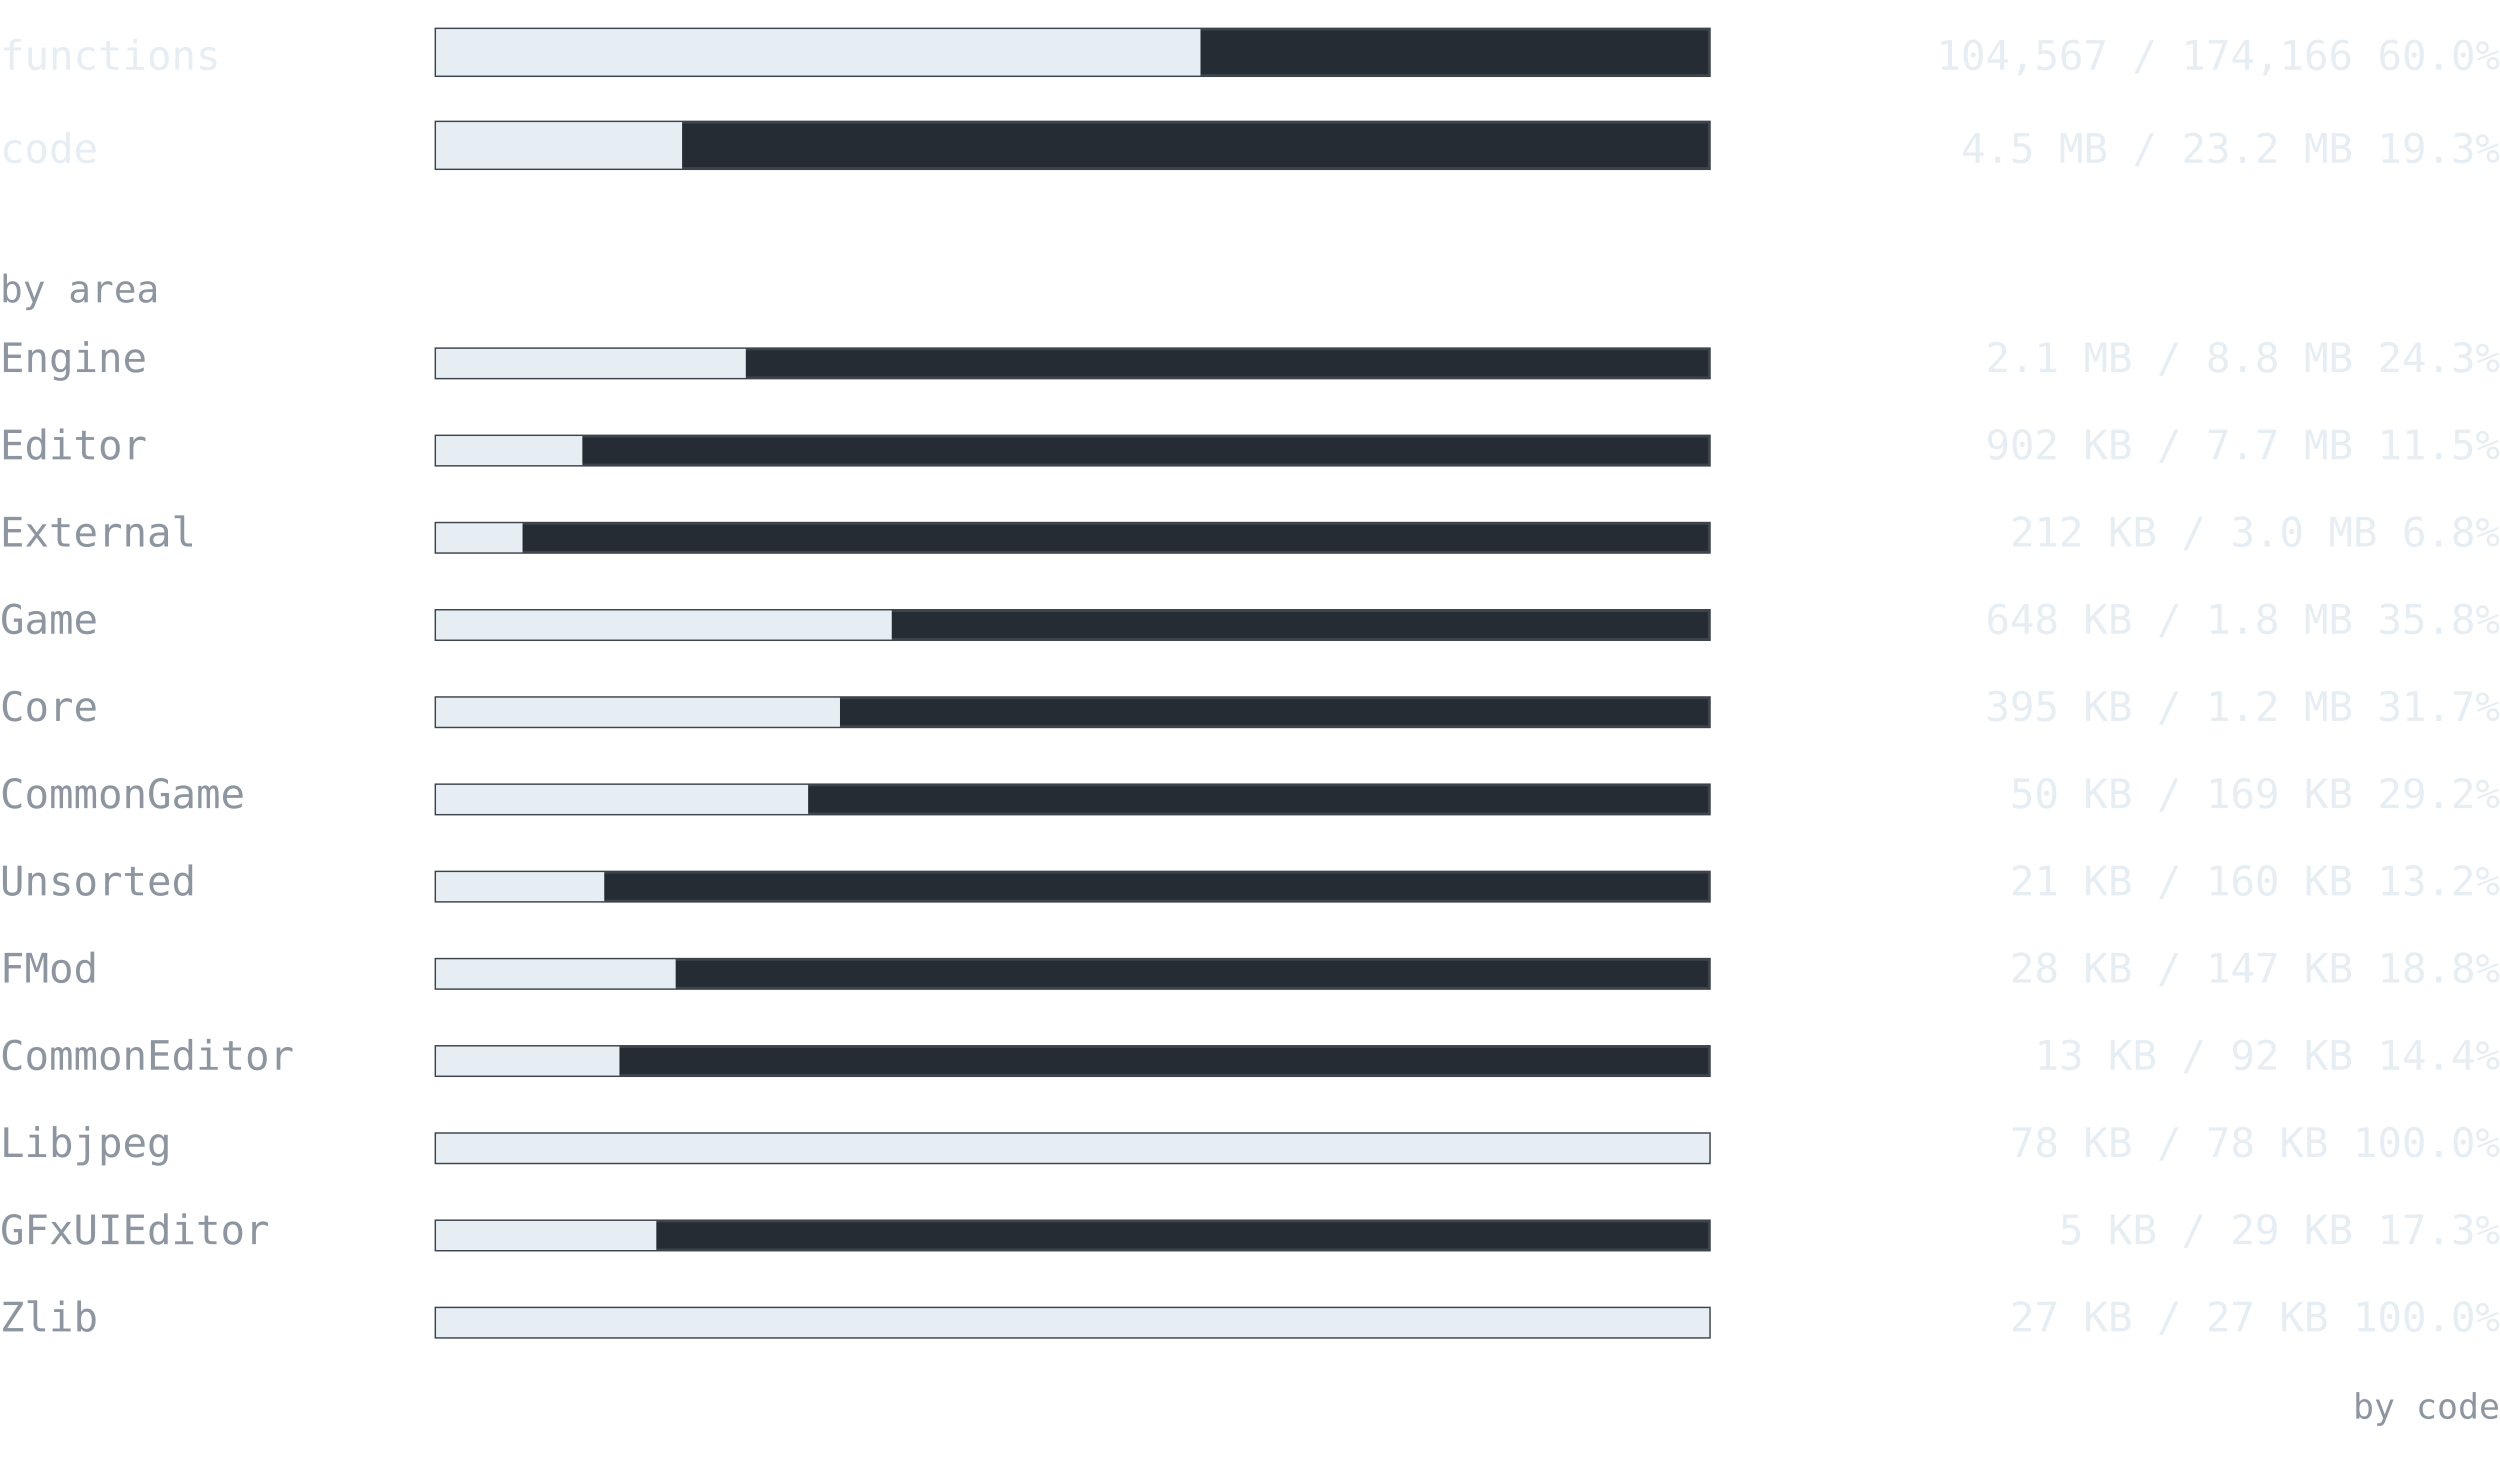
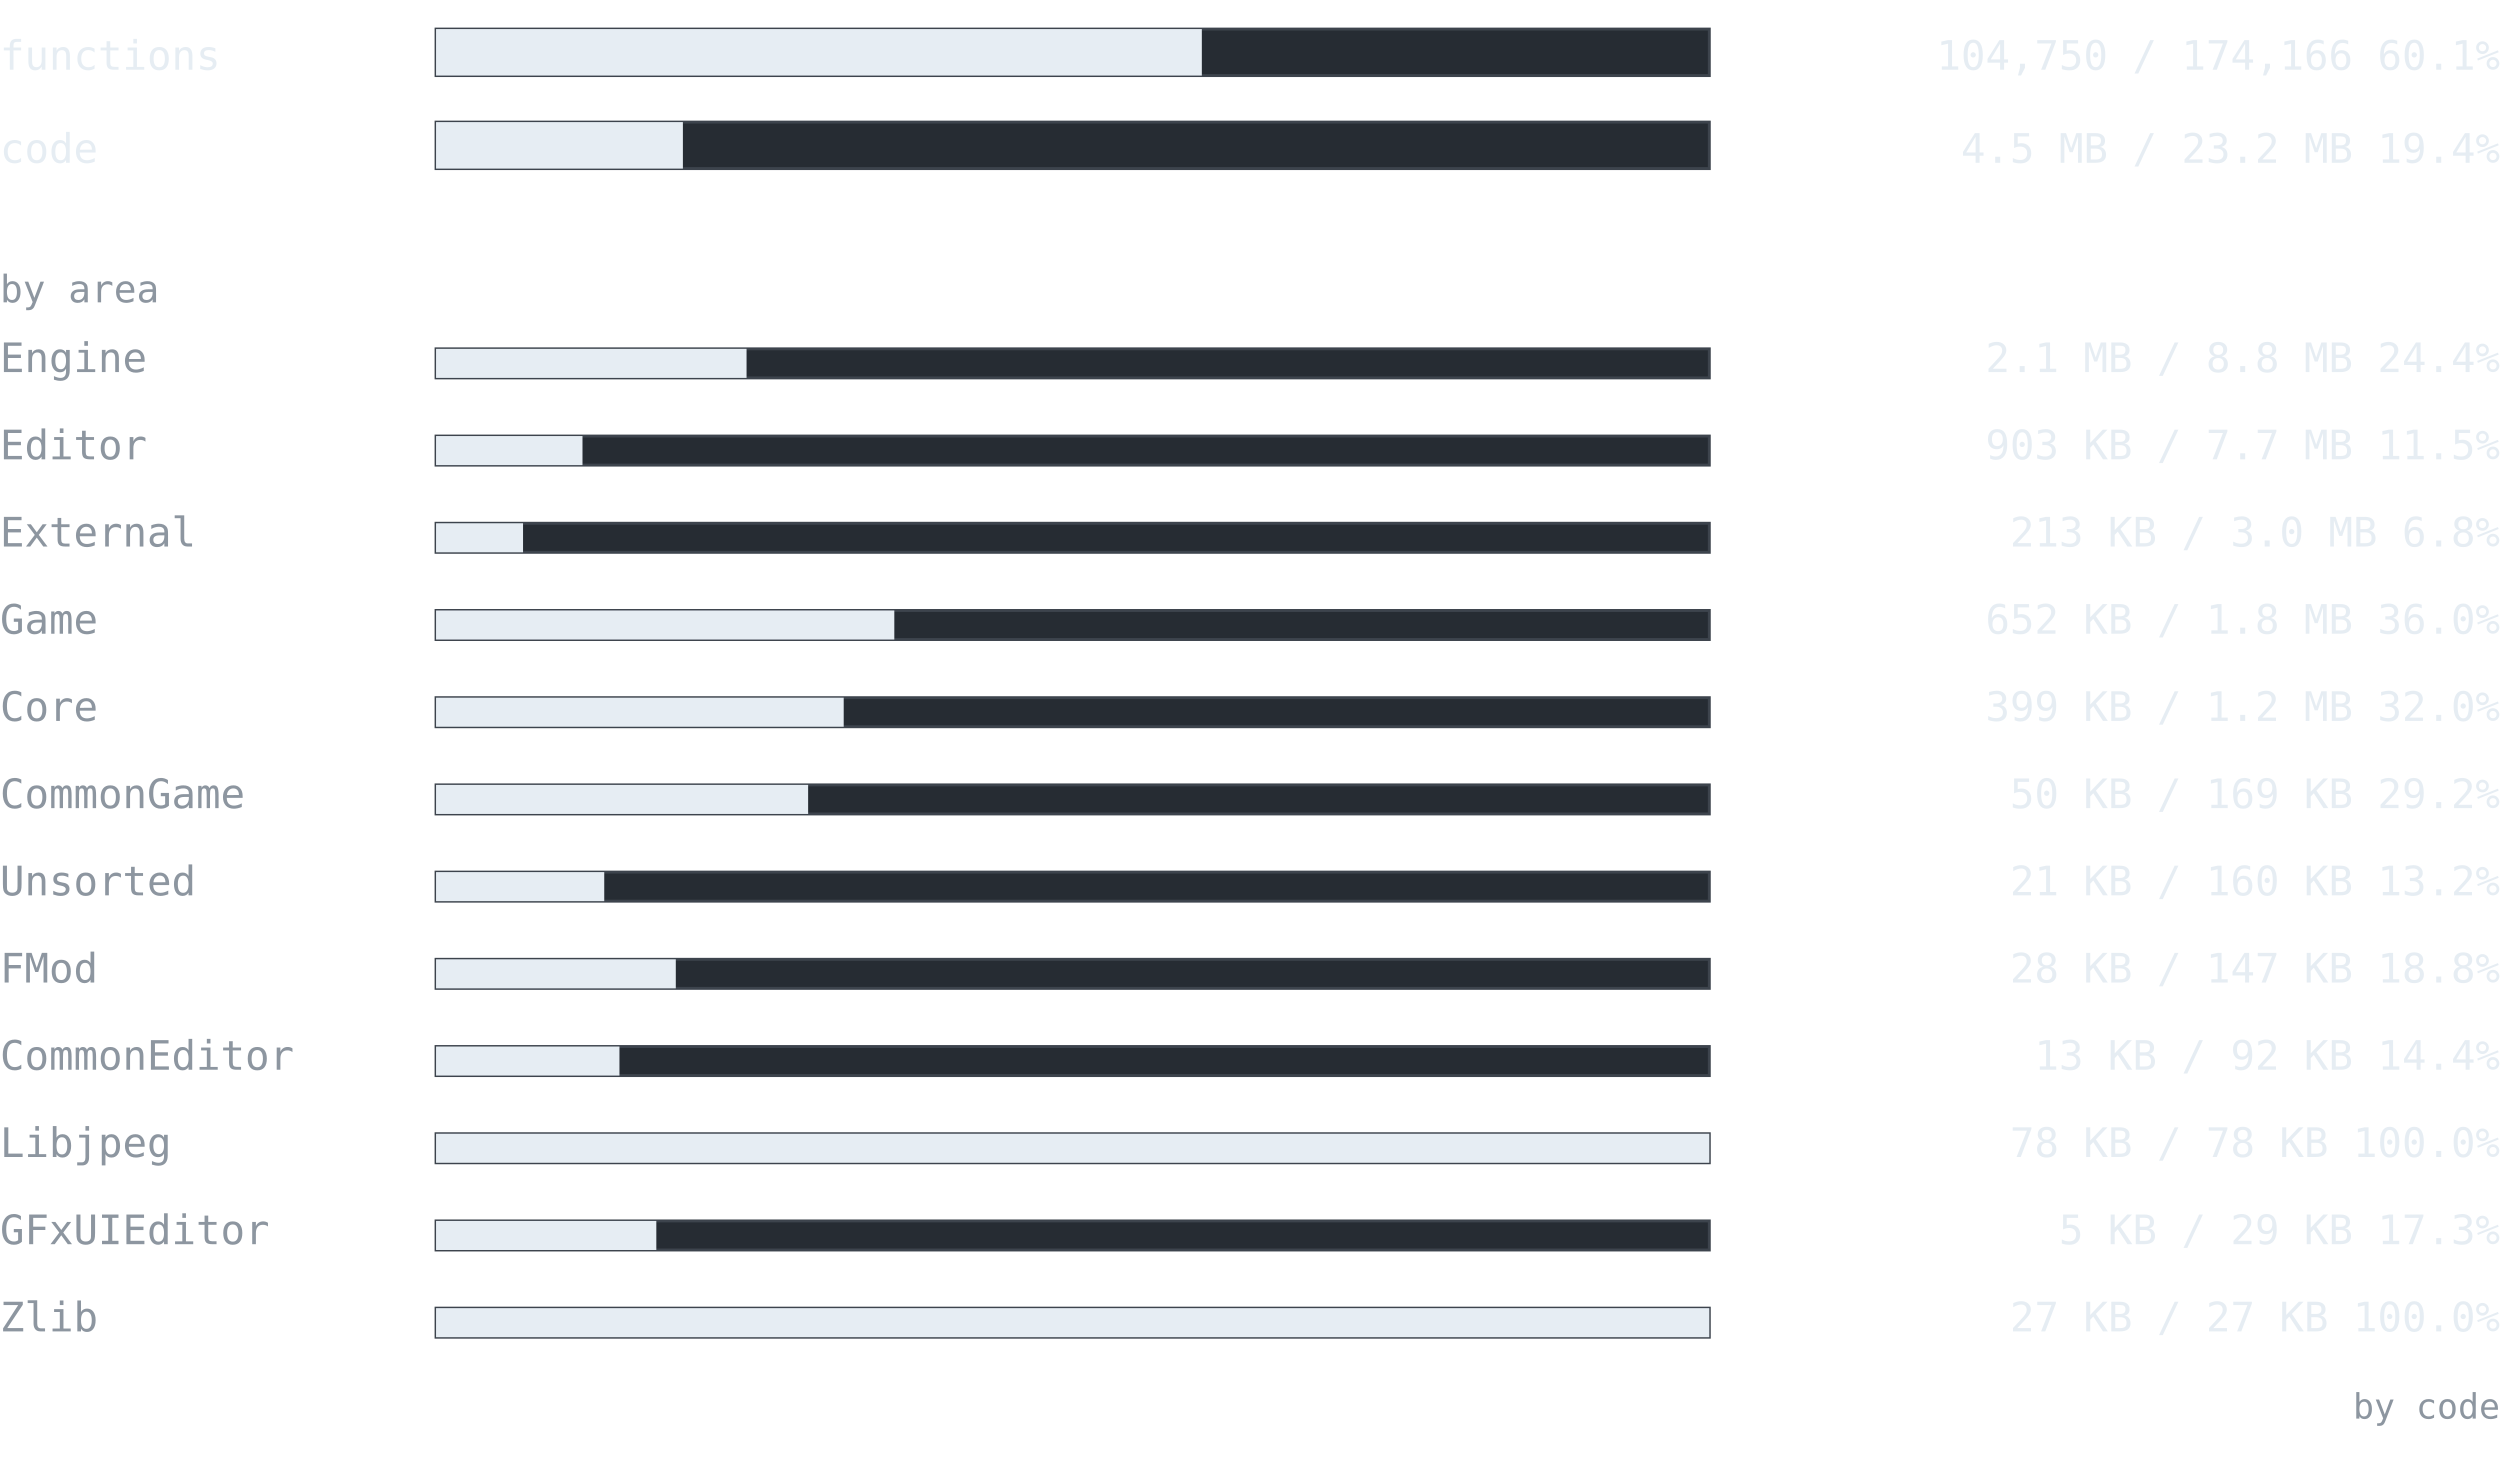
<svg xmlns="http://www.w3.org/2000/svg" width="860" height="510" viewBox="0 0 860 510" font-family="ui-monospace, SFMono-Regular, 'Cascadia Mono', Consolas, 'DejaVu Sans Mono', monospace">
  <text x="0" y="24" font-size="14" fill="#e6edf3" text-anchor="start" font-weight="normal">functions</text>
  <rect x="150" y="10" width="438" height="16" fill="#262c33" stroke="#3d444d" />
-   <rect x="150" y="10" width="262.97" height="16" fill="#e6edf3" />
-   <text x="860" y="24" font-size="14" fill="#e6edf3" text-anchor="end" font-weight="normal">104,567 / 174,166  60.0%</text>
+   <rect x="150" y="10" width="263.43" height="16" fill="#e6edf3" />
+   <text x="860" y="24" font-size="14" fill="#e6edf3" text-anchor="end" font-weight="normal">104,750 / 174,166  60.1%</text>
  <text x="0" y="56" font-size="14" fill="#e6edf3" text-anchor="start" font-weight="normal">code</text>
  <rect x="150" y="42" width="438" height="16" fill="#262c33" stroke="#3d444d" />
-   <rect x="150" y="42" width="84.642" height="16" fill="#e6edf3" />
-   <text x="860" y="56" font-size="14" fill="#e6edf3" text-anchor="end" font-weight="normal">4.5 MB / 23.2 MB  19.3%</text>
+   <rect x="150" y="42" width="84.915" height="16" fill="#e6edf3" />
+   <text x="860" y="56" font-size="14" fill="#e6edf3" text-anchor="end" font-weight="normal">4.5 MB / 23.2 MB  19.4%</text>
  <text x="0" y="104" font-size="13" fill="#8d96a0" text-anchor="start" font-weight="normal">by area</text>
  <text x="0" y="128" font-size="14" fill="#8d96a0" text-anchor="start" font-weight="normal">Engine</text>
  <rect x="150" y="120" width="438" height="10" fill="#262c33" stroke="#3d444d" />
-   <rect x="150" y="120" width="106.558" height="10" fill="#e6edf3" />
-   <text x="860" y="128" font-size="14" fill="#e6edf3" text-anchor="end" font-weight="normal">2.1 MB / 8.8 MB  24.3%</text>
+   <rect x="150" y="120" width="106.815" height="10" fill="#e6edf3" />
+   <text x="860" y="128" font-size="14" fill="#e6edf3" text-anchor="end" font-weight="normal">2.1 MB / 8.8 MB  24.4%</text>
  <text x="0" y="158" font-size="14" fill="#8d96a0" text-anchor="start" font-weight="normal">Editor</text>
  <rect x="150" y="150" width="438" height="10" fill="#262c33" stroke="#3d444d" />
-   <rect x="150" y="150" width="50.323" height="10" fill="#e6edf3" />
-   <text x="860" y="158" font-size="14" fill="#e6edf3" text-anchor="end" font-weight="normal">902 KB / 7.7 MB  11.5%</text>
+   <rect x="150" y="150" width="50.377" height="10" fill="#e6edf3" />
+   <text x="860" y="158" font-size="14" fill="#e6edf3" text-anchor="end" font-weight="normal">903 KB / 7.7 MB  11.5%</text>
  <text x="0" y="188" font-size="14" fill="#8d96a0" text-anchor="start" font-weight="normal">External</text>
  <rect x="150" y="180" width="438" height="10" fill="#262c33" stroke="#3d444d" />
-   <rect x="150" y="180" width="29.749" height="10" fill="#e6edf3" />
-   <text x="860" y="188" font-size="14" fill="#e6edf3" text-anchor="end" font-weight="normal">212 KB / 3.0 MB  6.8%</text>
+   <rect x="150" y="180" width="29.927" height="10" fill="#e6edf3" />
+   <text x="860" y="188" font-size="14" fill="#e6edf3" text-anchor="end" font-weight="normal">213 KB / 3.0 MB  6.8%</text>
  <text x="0" y="218" font-size="14" fill="#8d96a0" text-anchor="start" font-weight="normal">Game</text>
  <rect x="150" y="210" width="438" height="10" fill="#262c33" stroke="#3d444d" />
-   <rect x="150" y="210" width="156.762" height="10" fill="#e6edf3" />
-   <text x="860" y="218" font-size="14" fill="#e6edf3" text-anchor="end" font-weight="normal">648 KB / 1.8 MB  35.8%</text>
+   <rect x="150" y="210" width="157.645" height="10" fill="#e6edf3" />
+   <text x="860" y="218" font-size="14" fill="#e6edf3" text-anchor="end" font-weight="normal">652 KB / 1.8 MB  36.0%</text>
  <text x="0" y="248" font-size="14" fill="#8d96a0" text-anchor="start" font-weight="normal">Core</text>
  <rect x="150" y="240" width="438" height="10" fill="#262c33" stroke="#3d444d" />
-   <rect x="150" y="240" width="138.954" height="10" fill="#e6edf3" />
-   <text x="860" y="248" font-size="14" fill="#e6edf3" text-anchor="end" font-weight="normal">395 KB / 1.2 MB  31.7%</text>
+   <rect x="150" y="240" width="140.234" height="10" fill="#e6edf3" />
+   <text x="860" y="248" font-size="14" fill="#e6edf3" text-anchor="end" font-weight="normal">399 KB / 1.2 MB  32.0%</text>
  <text x="0" y="278" font-size="14" fill="#8d96a0" text-anchor="start" font-weight="normal">CommonGame</text>
  <rect x="150" y="270" width="438" height="10" fill="#262c33" stroke="#3d444d" />
  <rect x="150" y="270" width="127.996" height="10" fill="#e6edf3" />
  <text x="860" y="278" font-size="14" fill="#e6edf3" text-anchor="end" font-weight="normal">50 KB / 169 KB  29.2%</text>
  <text x="0" y="308" font-size="14" fill="#8d96a0" text-anchor="start" font-weight="normal">Unsorted</text>
  <rect x="150" y="300" width="438" height="10" fill="#262c33" stroke="#3d444d" />
  <rect x="150" y="300" width="57.859" height="10" fill="#e6edf3" />
  <text x="860" y="308" font-size="14" fill="#e6edf3" text-anchor="end" font-weight="normal">21 KB / 160 KB  13.2%</text>
  <text x="0" y="338" font-size="14" fill="#8d96a0" text-anchor="start" font-weight="normal">FMod</text>
  <rect x="150" y="330" width="438" height="10" fill="#262c33" stroke="#3d444d" />
-   <rect x="150" y="330" width="82.427" height="10" fill="#e6edf3" />
+   <rect x="150" y="330" width="82.474" height="10" fill="#e6edf3" />
  <text x="860" y="338" font-size="14" fill="#e6edf3" text-anchor="end" font-weight="normal">28 KB / 147 KB  18.8%</text>
  <text x="0" y="368" font-size="14" fill="#8d96a0" text-anchor="start" font-weight="normal">CommonEditor</text>
  <rect x="150" y="360" width="438" height="10" fill="#262c33" stroke="#3d444d" />
  <rect x="150" y="360" width="63.092" height="10" fill="#e6edf3" />
  <text x="860" y="368" font-size="14" fill="#e6edf3" text-anchor="end" font-weight="normal">13 KB / 92 KB  14.4%</text>
  <text x="0" y="398" font-size="14" fill="#8d96a0" text-anchor="start" font-weight="normal">Libjpeg</text>
  <rect x="150" y="390" width="438" height="10" fill="#262c33" stroke="#3d444d" />
  <rect x="150" y="390" width="438" height="10" fill="#e6edf3" />
  <text x="860" y="398" font-size="14" fill="#e6edf3" text-anchor="end" font-weight="normal">78 KB / 78 KB  100.0%</text>
  <text x="0" y="428" font-size="14" fill="#8d96a0" text-anchor="start" font-weight="normal">GFxUIEditor</text>
  <rect x="150" y="420" width="438" height="10" fill="#262c33" stroke="#3d444d" />
  <rect x="150" y="420" width="75.775" height="10" fill="#e6edf3" />
  <text x="860" y="428" font-size="14" fill="#e6edf3" text-anchor="end" font-weight="normal">5 KB / 29 KB  17.3%</text>
  <text x="0" y="458" font-size="14" fill="#8d96a0" text-anchor="start" font-weight="normal">Zlib</text>
  <rect x="150" y="450" width="438" height="10" fill="#262c33" stroke="#3d444d" />
  <rect x="150" y="450" width="438" height="10" fill="#e6edf3" />
  <text x="860" y="458" font-size="14" fill="#e6edf3" text-anchor="end" font-weight="normal">27 KB / 27 KB  100.0%</text>
  <text x="860" y="488" font-size="12" fill="#8d96a0" text-anchor="end" font-weight="normal">by code</text>
</svg>
